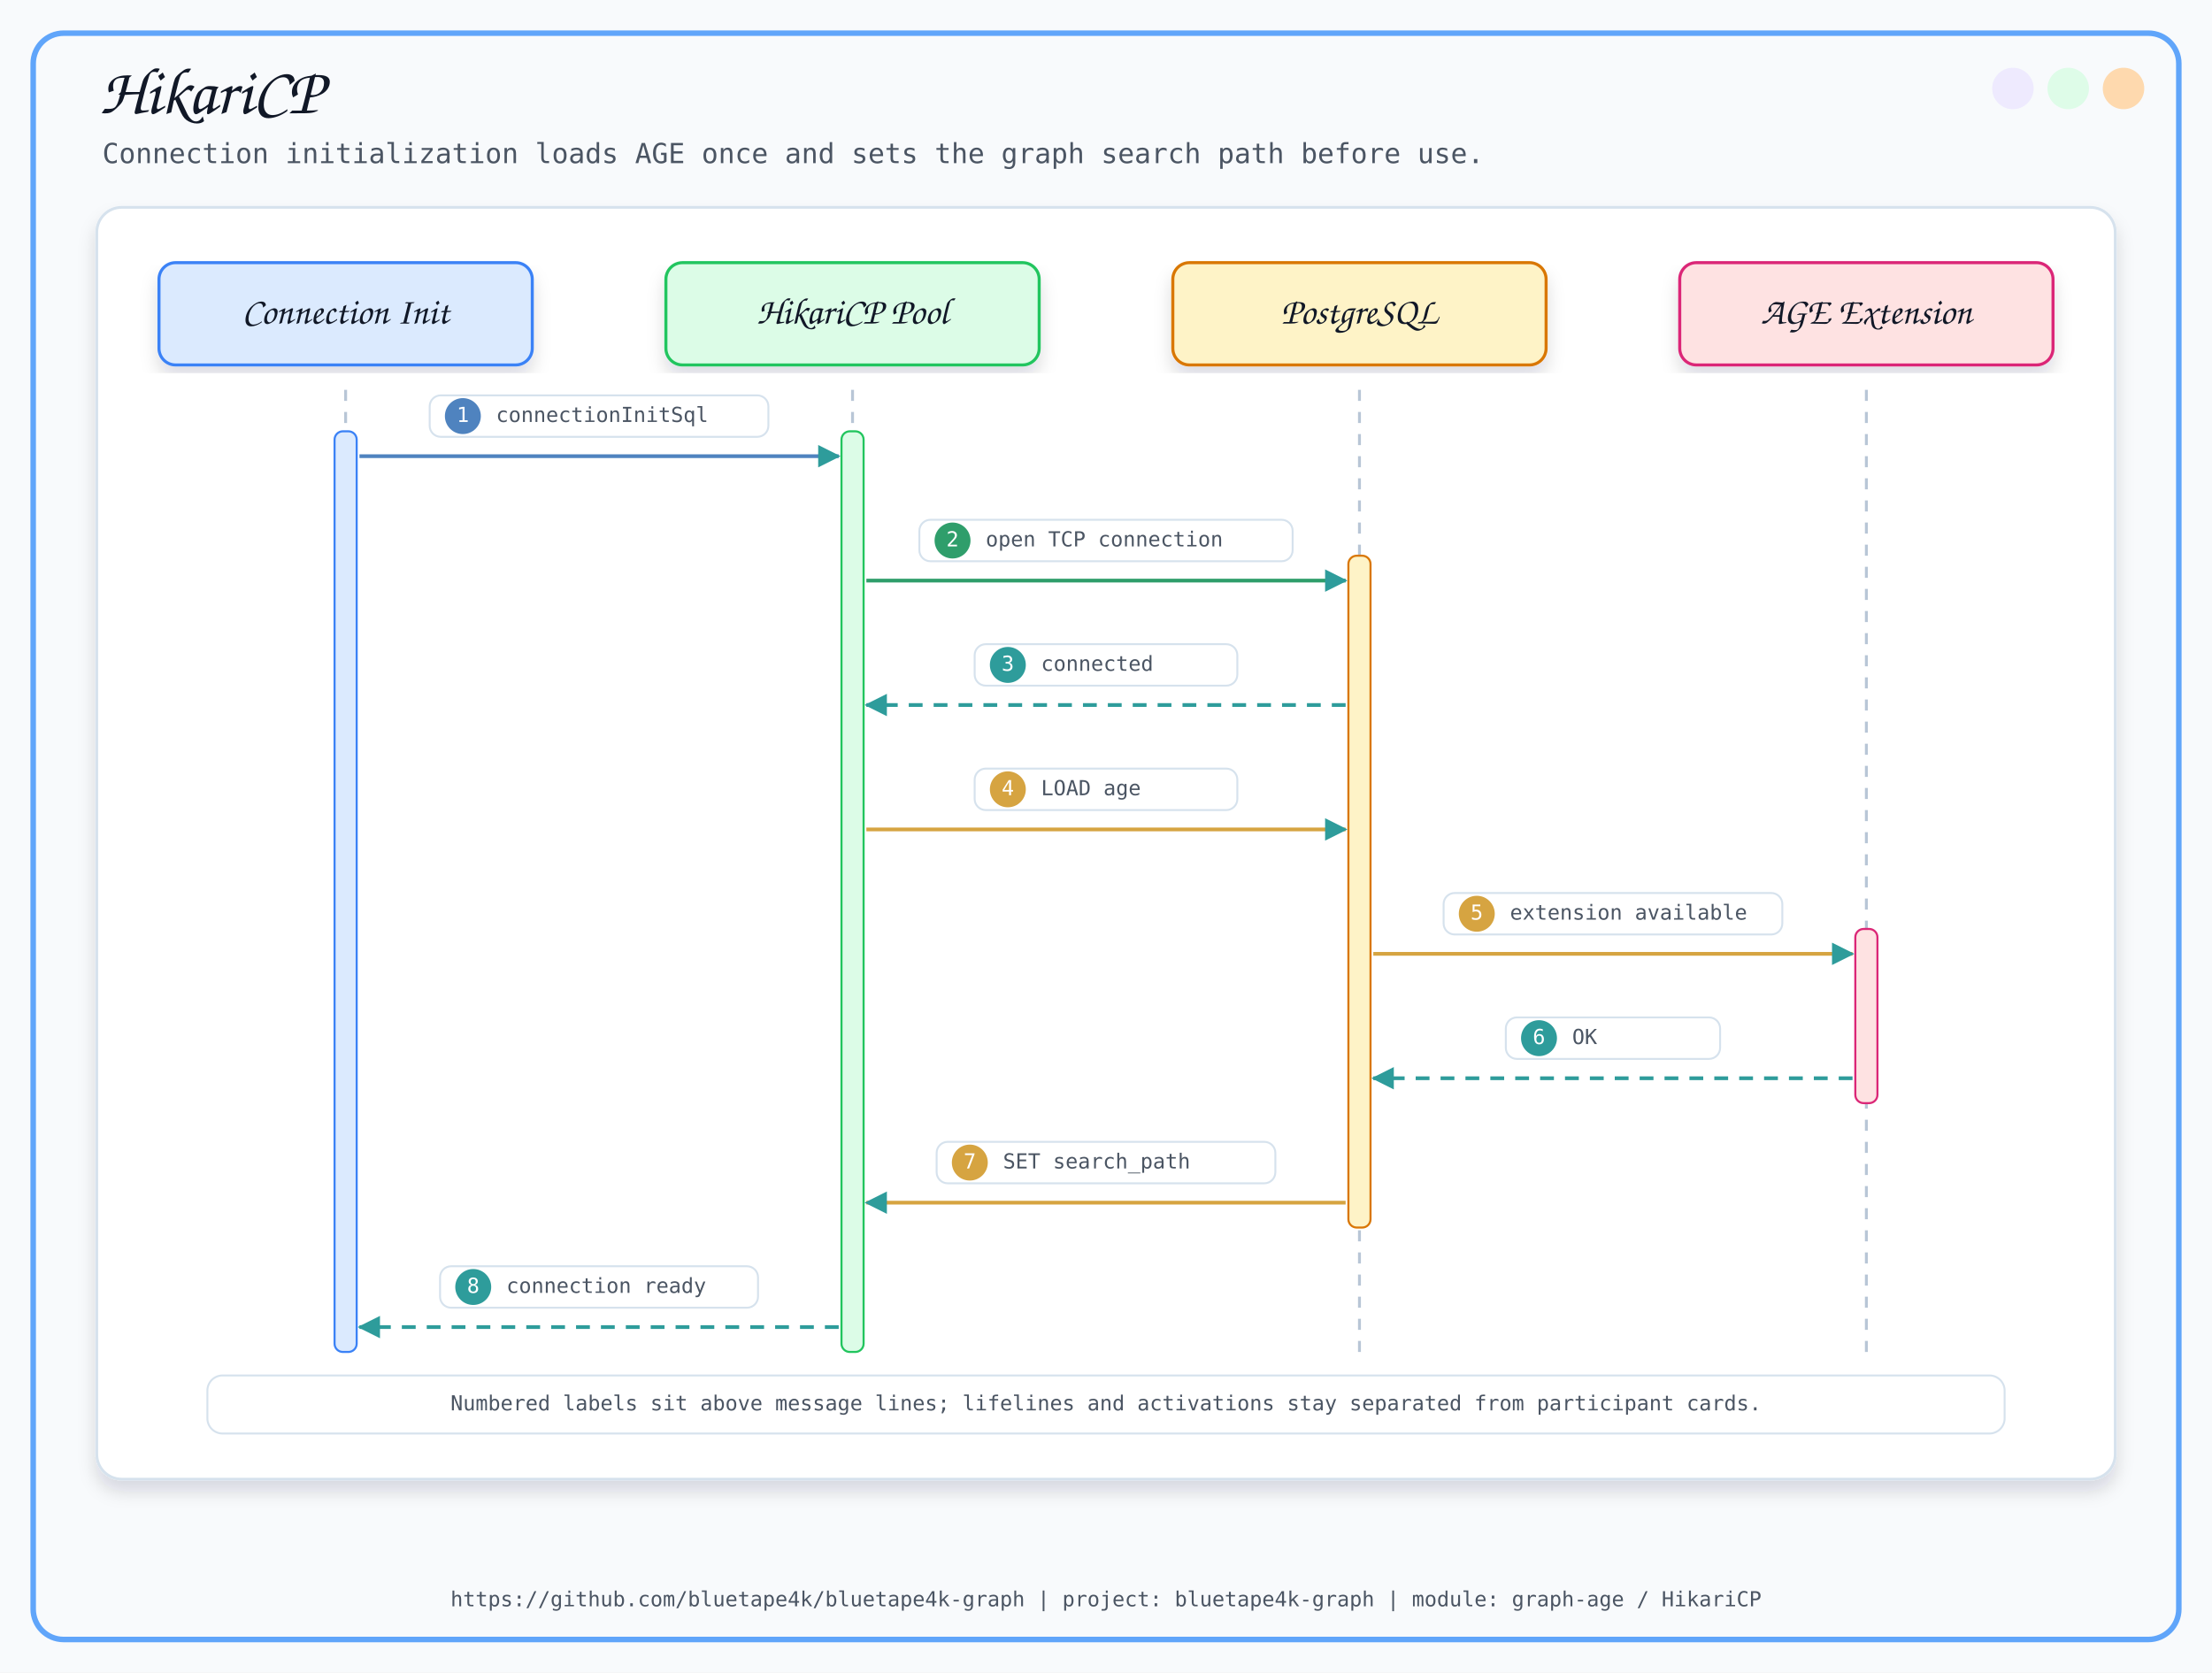
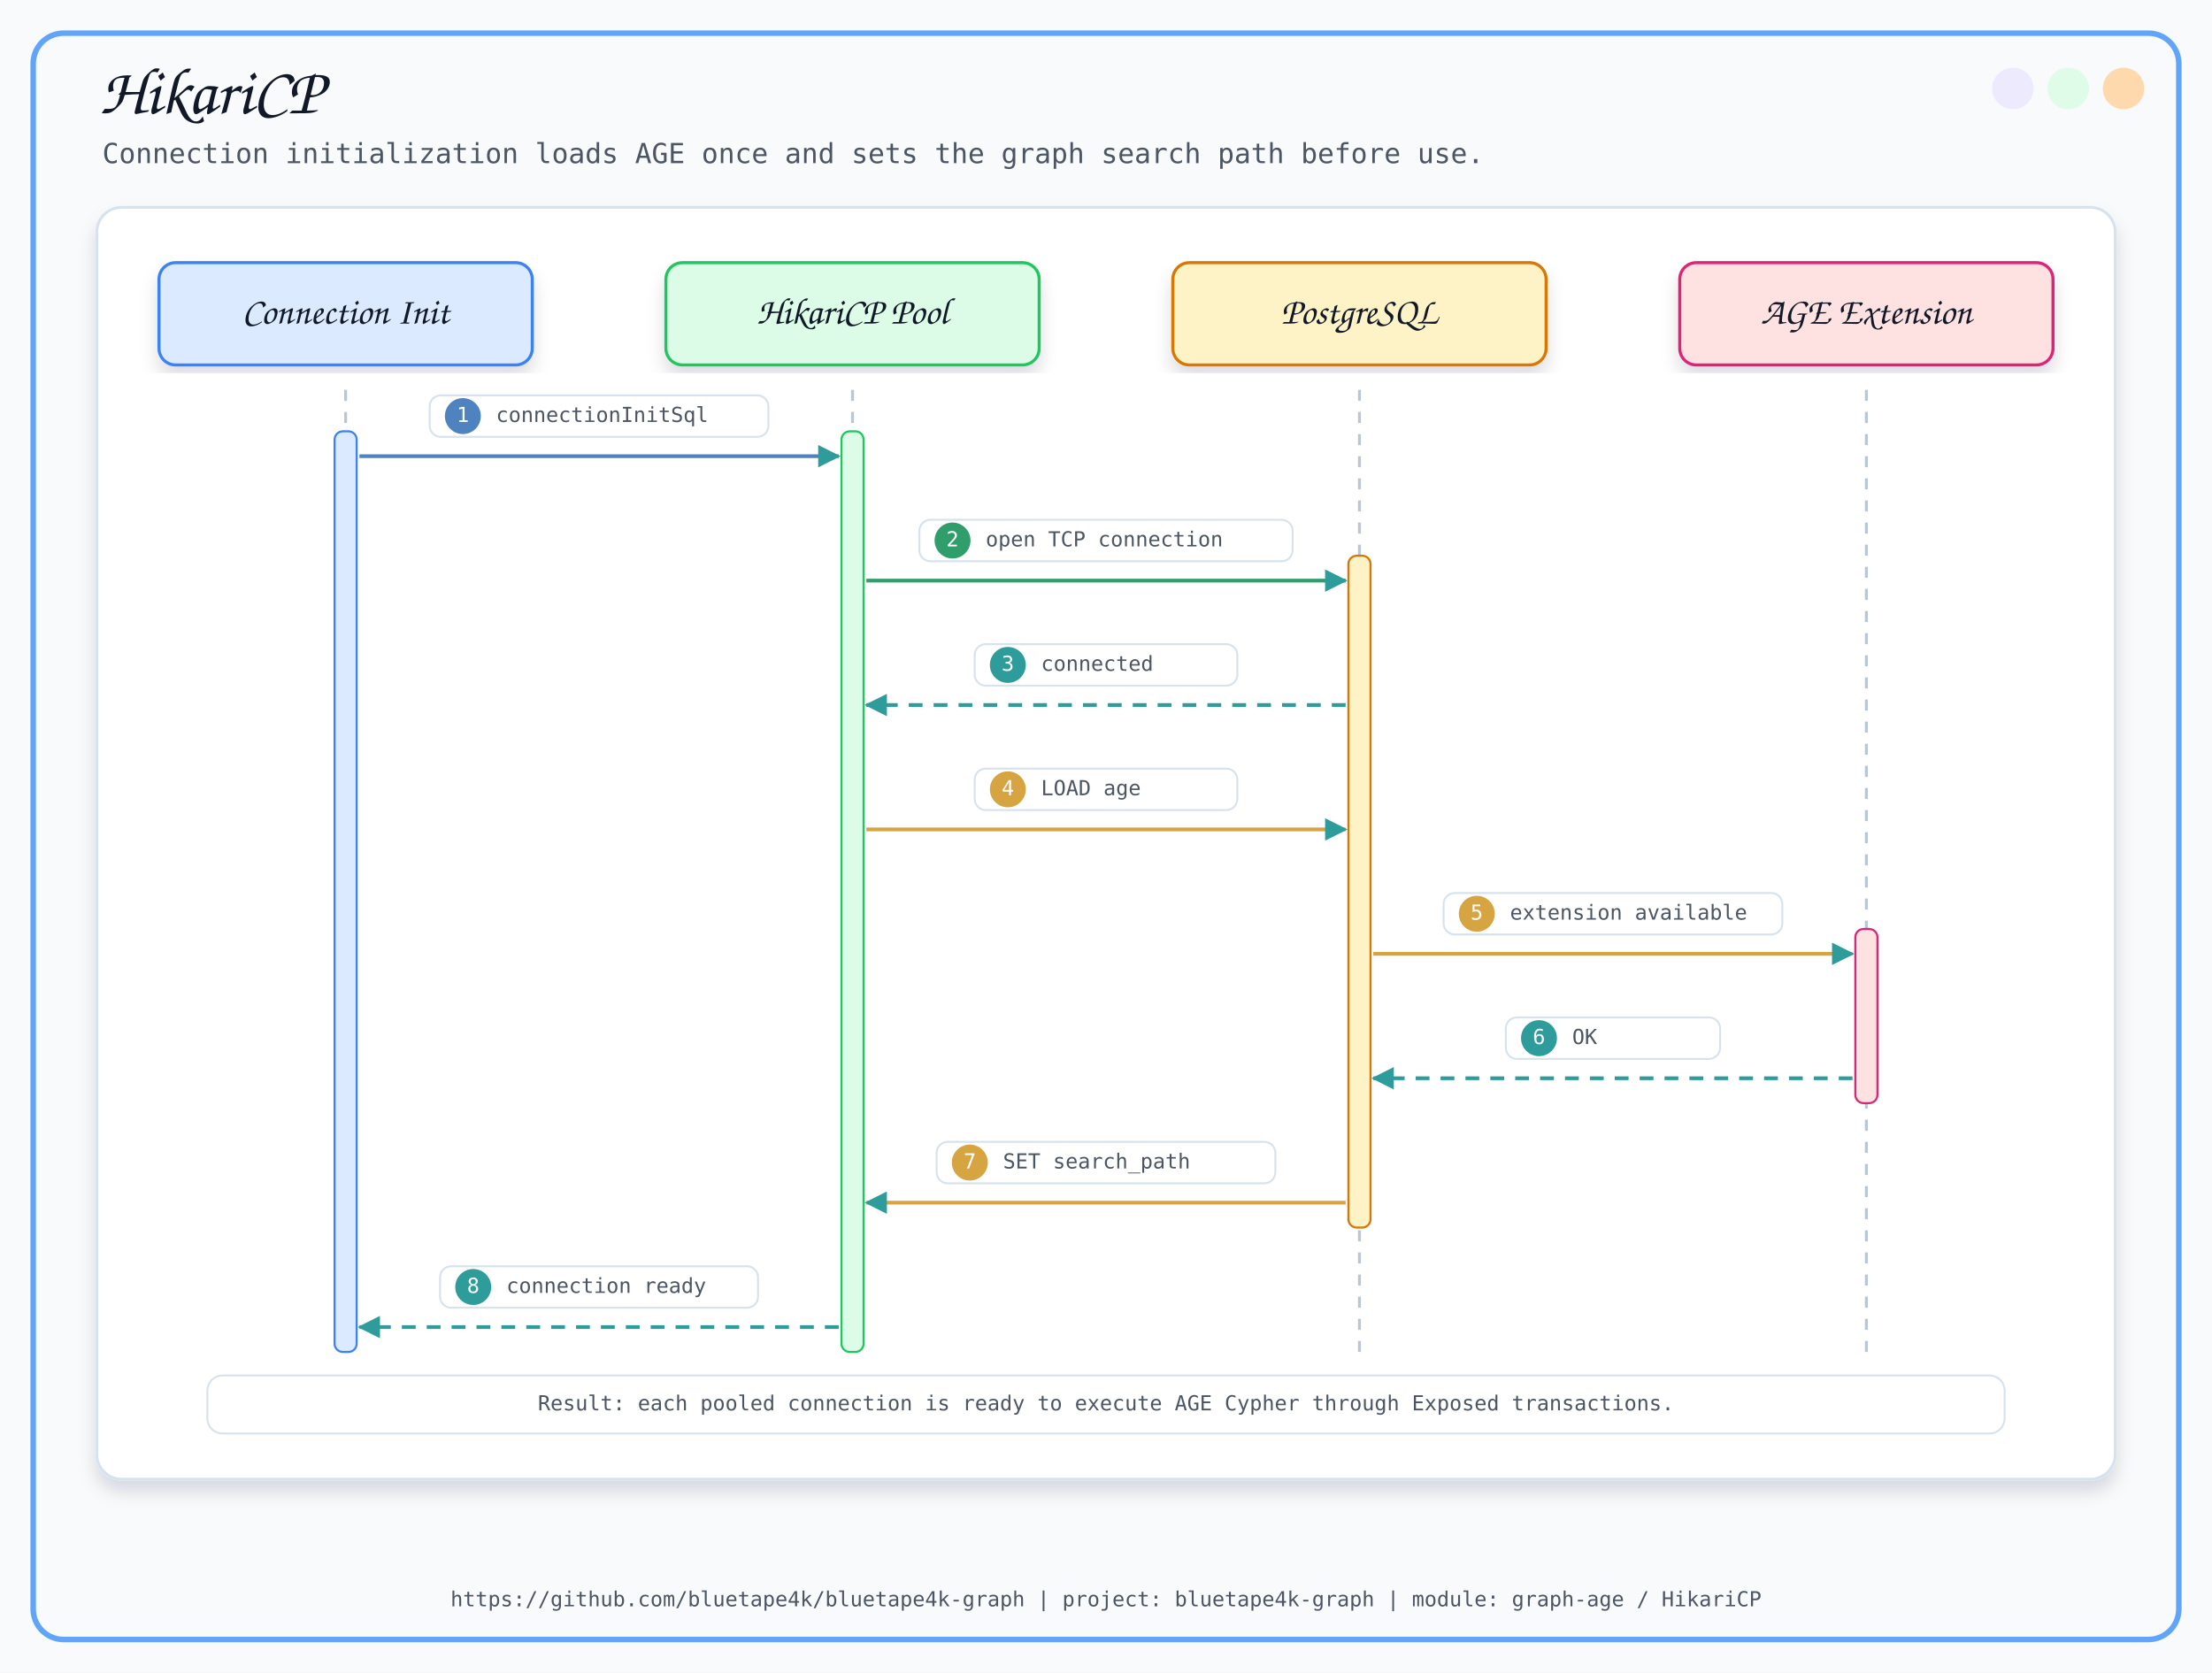
<svg xmlns="http://www.w3.org/2000/svg" width="1600" height="1210" viewBox="0 0 1600 1210">
  <defs>
    <filter id="softShadow" x="-8%" y="-8%" width="116%" height="116%">
      <feDropShadow dx="0" dy="8" stdDeviation="6" flood-color="#0F172A" flood-opacity="0.14" />
    </filter>
    <marker id="arrow" viewBox="0 0 10 10" refX="9" refY="5" markerWidth="8" markerHeight="8" orient="auto-start-reverse">
      <path d="M 0 0 L 10 5 L 0 10 z" fill="#2563EB" />
    </marker>
  </defs>
  <style>
      .title { font-family: 'Architects Daughter', cursive; font-size: 48px; fill: #111827; }
      .subtitle { font-family: 'Comic Mono', monospace; font-size: 20px; fill: #4B5563; }
      .label { font-family: 'Architects Daughter', cursive; font-size: 27px; fill: #111827; }
      .small { font-family: 'Comic Mono', monospace; font-size: 18px; fill: #374151; }
      .tiny { font-family: 'Comic Mono', monospace; font-size: 15px; fill: #4B5563; }
      .card { filter: url(#softShadow); }
      .line { stroke: #2563EB; stroke-width: 3; fill: none; marker-end: url(#arrow); }
      .thin { stroke: #60A5FA; stroke-width: 2; fill: none; marker-end: url(#arrow); }
      .dash { stroke: #64748B; stroke-width: 2; stroke-dasharray: 8 8; fill: none; marker-end: url(#arrow); }
    </style>
  <defs>
    <marker id="seqArrow" markerWidth="6" markerHeight="6" refX="5.5" refY="3" orient="auto" markerUnits="strokeWidth">
      <path d="M 0 0 L 6 3 L 0 6 z" fill="#2E9C9B" />
    </marker>
  </defs>
  <rect x="0" y="0" width="1600" height="1210" fill="#F8FAFC" />
  <rect x="24" y="24" width="1552" height="1162" rx="22" fill="none" stroke="#60A5FA" stroke-width="4" />
  <circle cx="1536" cy="64" r="15" fill="#FED7AA" opacity="0.95" />
  <circle cx="1496" cy="64" r="15" fill="#DCFCE7" opacity="0.95" />
  <circle cx="1456" cy="64" r="15" fill="#EDE9FE" opacity="0.95" />
  <text x="72" y="82" class="title">HikariCP</text>
  <text x="74" y="118" class="subtitle">Connection initialization loads AGE once and sets the graph search path before use.</text>
  <text x="800.0" y="1162" text-anchor="middle" class="tiny">https://github.com/bluetape4k/bluetape4k-graph | project: bluetape4k-graph | module: graph-age / HikariCP</text>
  <rect x="70" y="150" width="1460" height="920" rx="18" fill="#FFFFFF" stroke="#D6E2ED" stroke-width="2" filter="url(#softShadow)" />
  <rect x="115.0" y="190" width="270" height="74" rx="12" fill="#DBEAFE" stroke="#3B82F6" stroke-width="2.2" filter="url(#softShadow)" />
  <text x="250.0" y="227.0" text-anchor="middle" dominant-baseline="middle" class="label">Connection Init</text>
  <line x1="250.0" y1="282" x2="250.0" y2="978" stroke="#B8C6D6" stroke-width="2.1" stroke-dasharray="8 8" />
  <rect x="481.667" y="190" width="270" height="74" rx="12" fill="#DCFCE7" stroke="#22C55E" stroke-width="2.2" filter="url(#softShadow)" />
  <text x="616.667" y="227.0" text-anchor="middle" dominant-baseline="middle" class="label">HikariCP Pool</text>
  <line x1="616.667" y1="282" x2="616.667" y2="978" stroke="#B8C6D6" stroke-width="2.1" stroke-dasharray="8 8" />
  <rect x="848.333" y="190" width="270" height="74" rx="12" fill="#FEF3C7" stroke="#D97706" stroke-width="2.2" filter="url(#softShadow)" />
  <text x="983.333" y="227.0" text-anchor="middle" dominant-baseline="middle" class="label">PostgreSQL</text>
  <line x1="983.333" y1="282" x2="983.333" y2="978" stroke="#B8C6D6" stroke-width="2.1" stroke-dasharray="8 8" />
  <rect x="1215.0" y="190" width="270" height="74" rx="12" fill="#FEE2E2" stroke="#DB2777" stroke-width="2.2" filter="url(#softShadow)" />
  <text x="1350.0" y="227.0" text-anchor="middle" dominant-baseline="middle" class="label">AGE Extension</text>
  <line x1="1350.0" y1="282" x2="1350.0" y2="978" stroke="#B8C6D6" stroke-width="2.1" stroke-dasharray="8 8" />
  <rect x="242.0" y="312" width="16" height="666" rx="6" fill="#DBEAFE" stroke="#3B82F6" stroke-width="1.5" />
  <rect x="608.667" y="312" width="16" height="666" rx="6" fill="#DCFCE7" stroke="#22C55E" stroke-width="1.5" />
  <rect x="975.333" y="402" width="16" height="486" rx="6" fill="#FEF3C7" stroke="#D97706" stroke-width="1.5" />
  <rect x="1342.0" y="672" width="16" height="126" rx="6" fill="#FEE2E2" stroke="#DB2777" stroke-width="1.5" />
  <line x1="260.0" y1="330" x2="606.667" y2="330" stroke="#4F83BF" stroke-width="2.7" marker-end="url(#seqArrow)" />
  <rect x="310.8" y="286" width="245" height="30" rx="8" fill="#FFFFFF" stroke="#D6E2ED" stroke-width="1.4" />
  <circle cx="334.8" cy="301" r="13" fill="#4F83BF" />
  <text x="334.8" y="301" text-anchor="middle" dominant-baseline="middle" class="tiny" style="fill:#FFFFFF">1</text>
  <text x="358.8" y="301" dominant-baseline="middle" class="tiny">connectionInitSql</text>
  <line x1="626.667" y1="420" x2="973.333" y2="420" stroke="#2F9E6B" stroke-width="2.7" marker-end="url(#seqArrow)" />
  <rect x="665.0" y="376" width="270" height="30" rx="8" fill="#FFFFFF" stroke="#D6E2ED" stroke-width="1.4" />
  <circle cx="689.0" cy="391" r="13" fill="#2F9E6B" />
  <text x="689.0" y="391" text-anchor="middle" dominant-baseline="middle" class="tiny" style="fill:#FFFFFF">2</text>
  <text x="713.0" y="391" dominant-baseline="middle" class="tiny">open TCP connection</text>
  <line x1="973.333" y1="510" x2="626.667" y2="510" stroke="#2E9C9B" stroke-width="2.7" stroke-dasharray="10 8" marker-end="url(#seqArrow)" />
  <rect x="705.0" y="466" width="190" height="30" rx="8" fill="#FFFFFF" stroke="#D6E2ED" stroke-width="1.4" />
  <circle cx="729.0" cy="481" r="13" fill="#2E9C9B" />
  <text x="729.0" y="481" text-anchor="middle" dominant-baseline="middle" class="tiny" style="fill:#FFFFFF">3</text>
  <text x="753.0" y="481" dominant-baseline="middle" class="tiny">connected</text>
  <line x1="626.667" y1="600" x2="973.333" y2="600" stroke="#D6A441" stroke-width="2.7" marker-end="url(#seqArrow)" />
  <rect x="705.0" y="556" width="190" height="30" rx="8" fill="#FFFFFF" stroke="#D6E2ED" stroke-width="1.4" />
  <circle cx="729.0" cy="571" r="13" fill="#D6A441" />
  <text x="729.0" y="571" text-anchor="middle" dominant-baseline="middle" class="tiny" style="fill:#FFFFFF">4</text>
  <text x="753.0" y="571" dominant-baseline="middle" class="tiny">LOAD age</text>
  <line x1="993.333" y1="690" x2="1340.0" y2="690" stroke="#D6A441" stroke-width="2.7" marker-end="url(#seqArrow)" />
  <rect x="1044.2" y="646" width="245" height="30" rx="8" fill="#FFFFFF" stroke="#D6E2ED" stroke-width="1.4" />
  <circle cx="1068.2" cy="661" r="13" fill="#D6A441" />
  <text x="1068.2" y="661" text-anchor="middle" dominant-baseline="middle" class="tiny" style="fill:#FFFFFF">5</text>
  <text x="1092.2" y="661" dominant-baseline="middle" class="tiny">extension available</text>
  <line x1="1340.0" y1="780" x2="993.333" y2="780" stroke="#2E9C9B" stroke-width="2.7" stroke-dasharray="10 8" marker-end="url(#seqArrow)" />
  <rect x="1089.2" y="736" width="155" height="30" rx="8" fill="#FFFFFF" stroke="#D6E2ED" stroke-width="1.4" />
  <circle cx="1113.2" cy="751" r="13" fill="#2E9C9B" />
  <text x="1113.2" y="751" text-anchor="middle" dominant-baseline="middle" class="tiny" style="fill:#FFFFFF">6</text>
  <text x="1137.2" y="751" dominant-baseline="middle" class="tiny">OK</text>
  <line x1="973.333" y1="870" x2="626.667" y2="870" stroke="#D6A441" stroke-width="2.7" marker-end="url(#seqArrow)" />
  <rect x="677.5" y="826" width="245" height="30" rx="8" fill="#FFFFFF" stroke="#D6E2ED" stroke-width="1.4" />
  <circle cx="701.5" cy="841" r="13" fill="#D6A441" />
  <text x="701.5" y="841" text-anchor="middle" dominant-baseline="middle" class="tiny" style="fill:#FFFFFF">7</text>
  <text x="725.5" y="841" dominant-baseline="middle" class="tiny">SET search_path</text>
  <line x1="606.667" y1="960" x2="260.0" y2="960" stroke="#2E9C9B" stroke-width="2.7" stroke-dasharray="10 8" marker-end="url(#seqArrow)" />
  <rect x="318.3" y="916" width="230" height="30" rx="8" fill="#FFFFFF" stroke="#D6E2ED" stroke-width="1.4" />
  <circle cx="342.3" cy="931" r="13" fill="#2E9C9B" />
  <text x="342.3" y="931" text-anchor="middle" dominant-baseline="middle" class="tiny" style="fill:#FFFFFF">8</text>
  <text x="366.3" y="931" dominant-baseline="middle" class="tiny">connection ready</text>
  <rect x="150" y="995" width="1300" height="42" rx="11" fill="#FFFFFF" stroke="#D6E2ED" stroke-width="1.4" />
-   <text x="800.0" y="1016" text-anchor="middle" dominant-baseline="middle" class="tiny">Numbered labels sit above message lines; lifelines and activations stay separated from participant cards.</text>
+   <text x="800.0" y="1016" text-anchor="middle" dominant-baseline="middle" class="tiny">Result: each pooled connection is ready to execute AGE Cypher through Exposed transactions.</text>
</svg>
